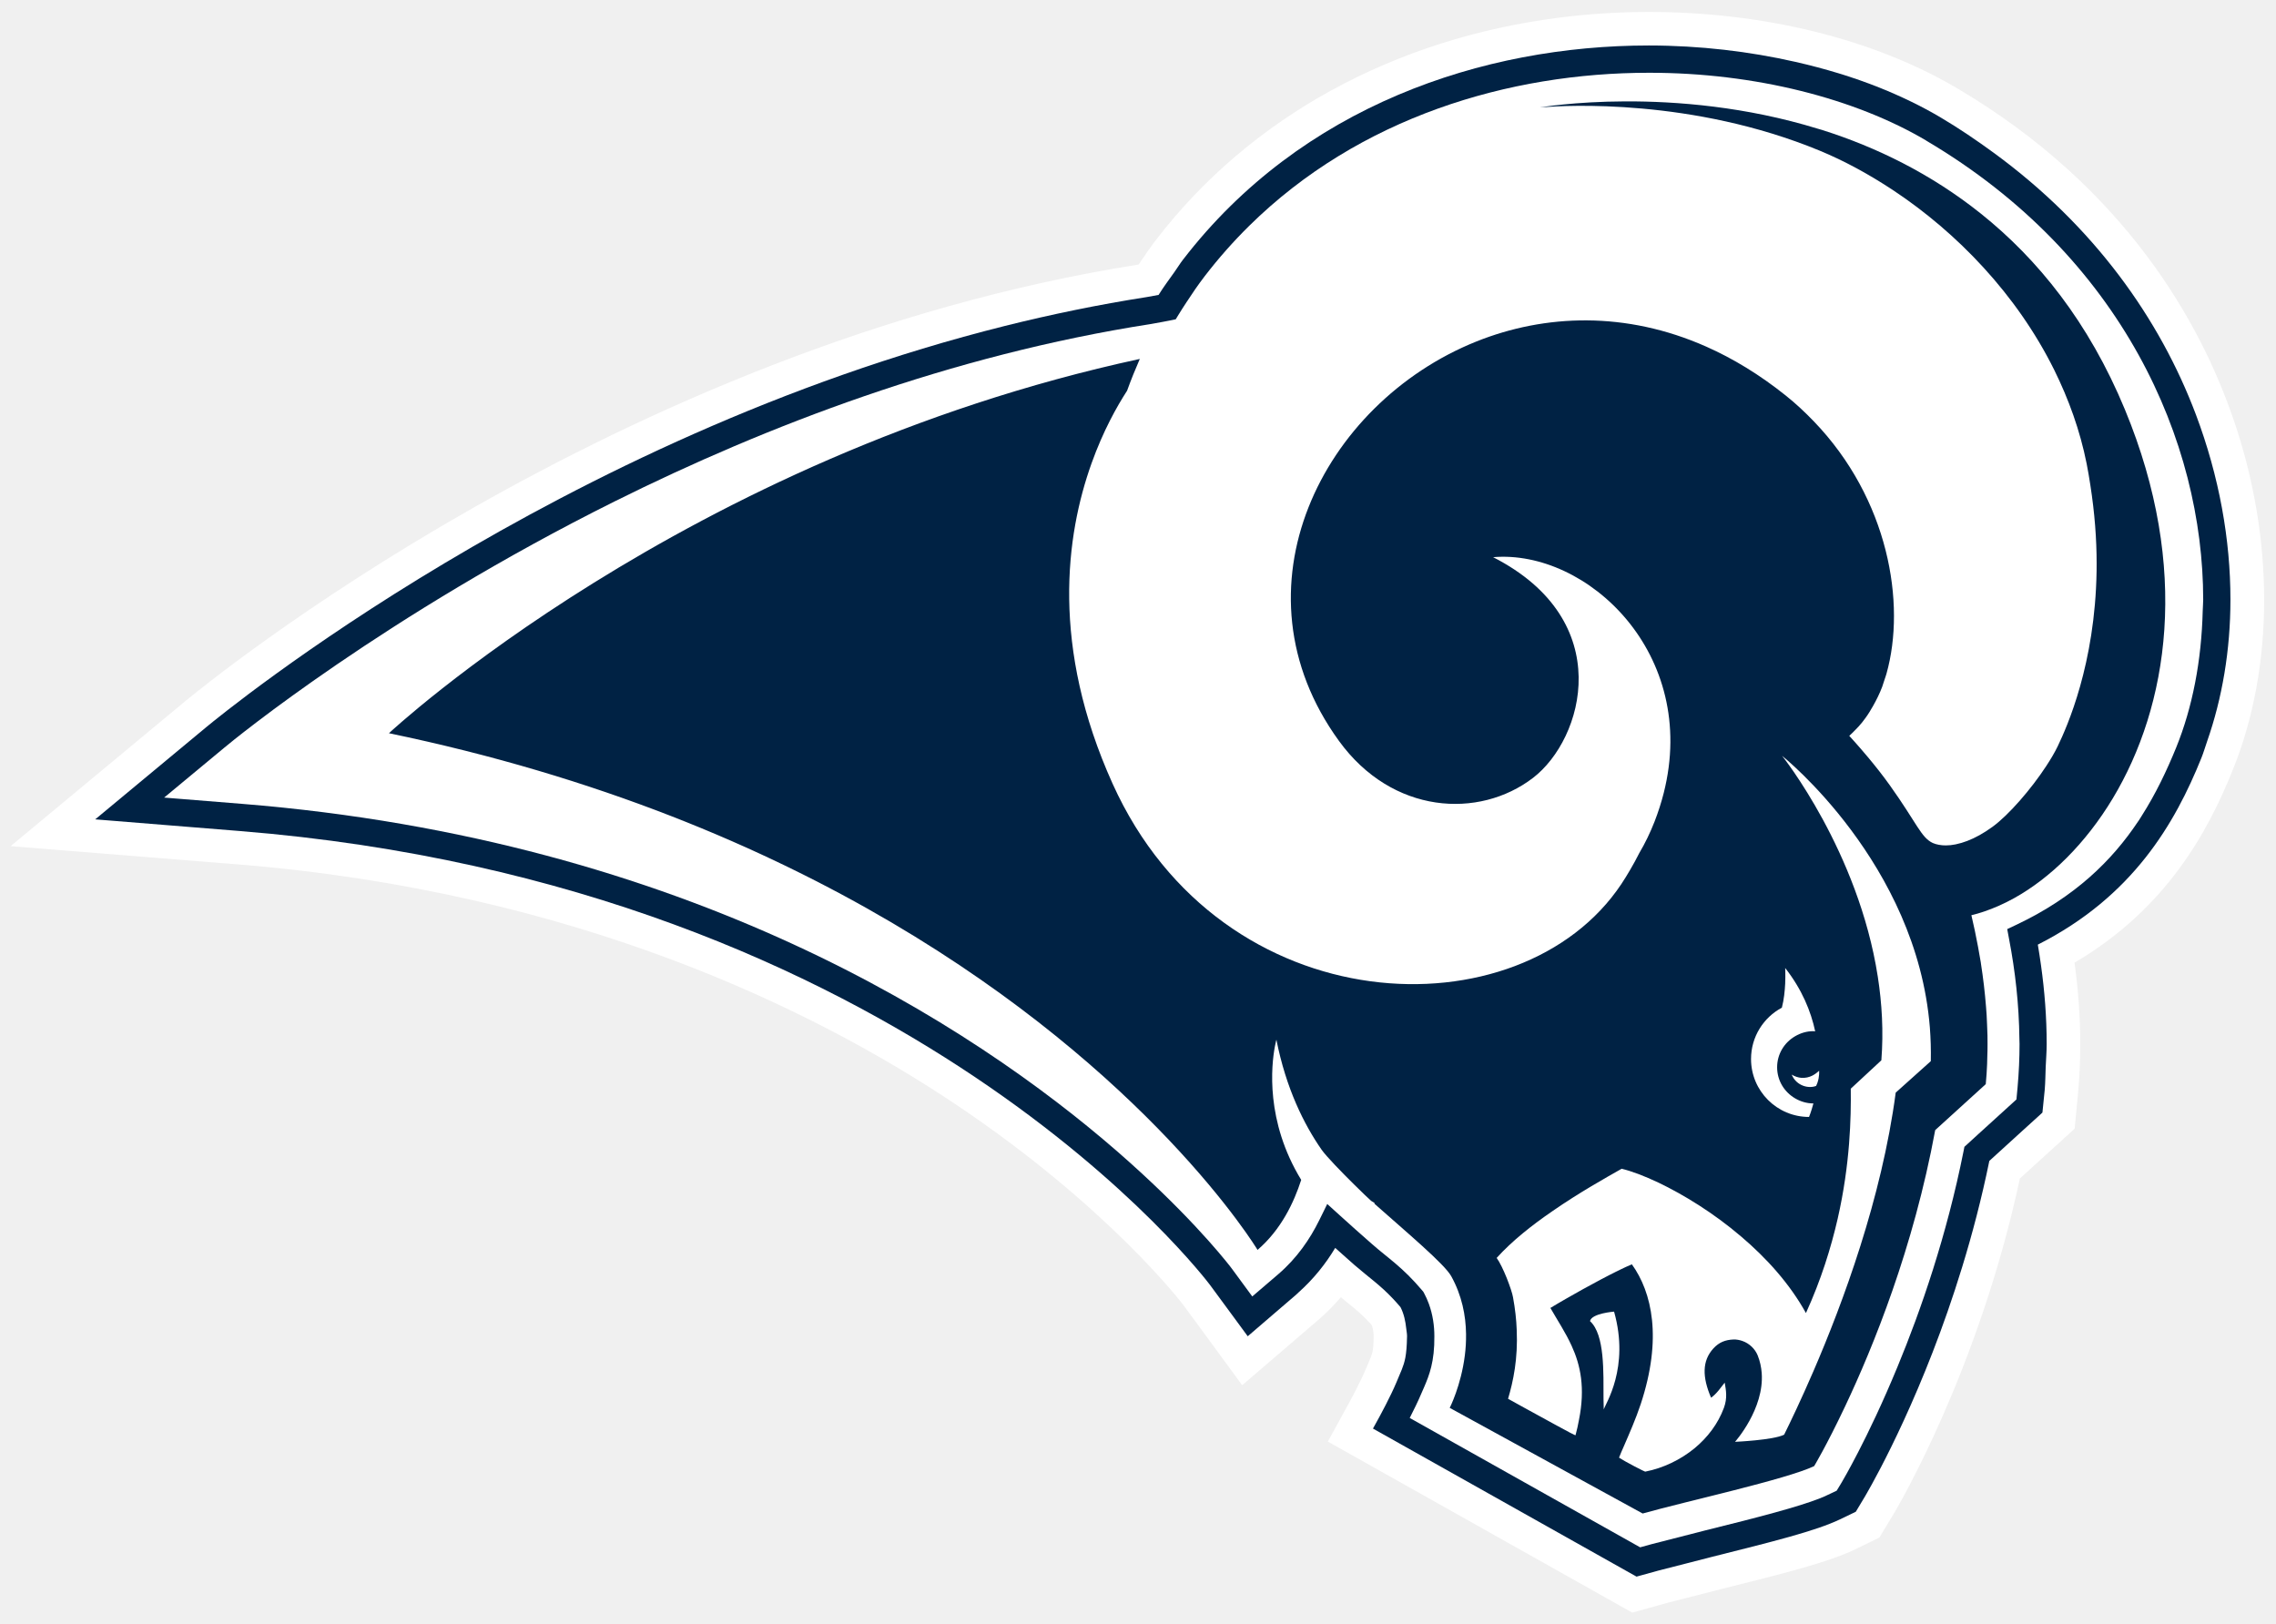
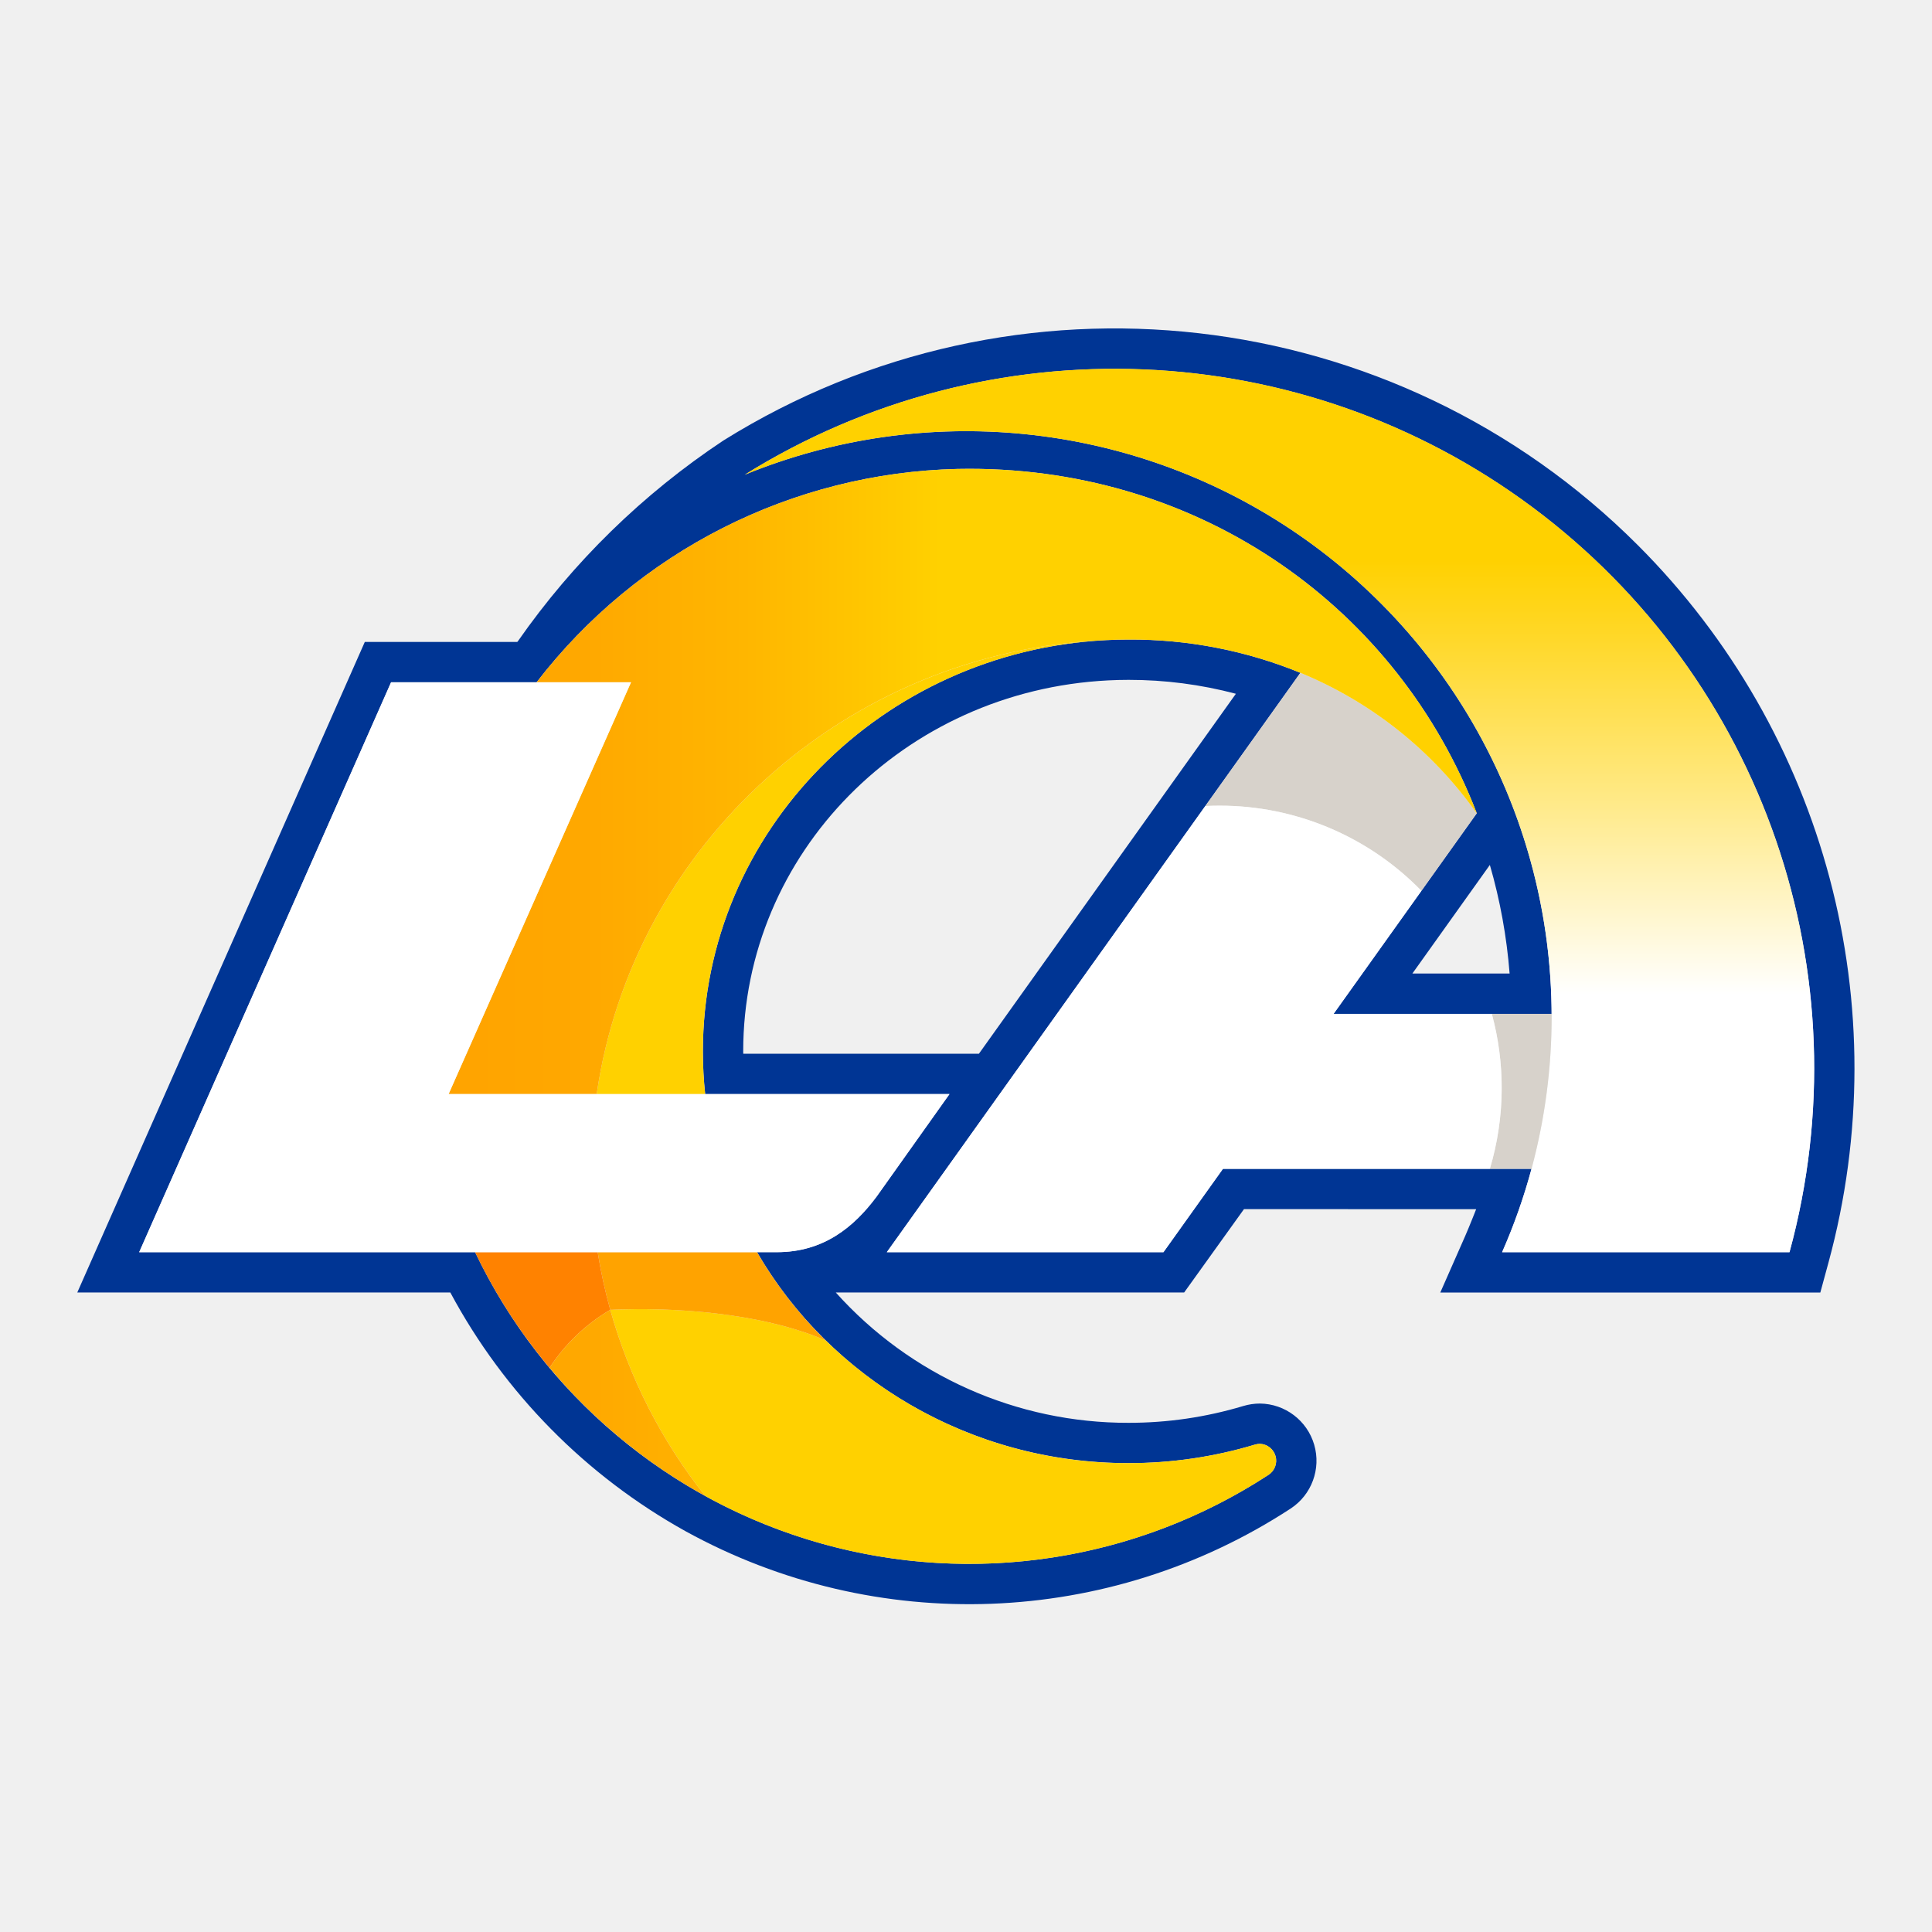
- <svg xmlns="http://www.w3.org/2000/svg" xml:space="preserve" height="136.89" viewBox="0 0 191.932 136.89" width="191.93" version="1.1">
-   <g transform="matrix(1.25 0 0 -1.25 -285.31 562.41)">
-     <g>
-       <path d="m378.93 421.62c-2.214 6.488-7.272 15.642-18.648 22.352-5.687 3.356-13.125 5.148-20.774 5.15-1.994 0-4.006-0.121-5.999-0.375-11.199-1.406-20.895-6.709-27.241-14.962-0.422-0.55-0.82-1.123-1.203-1.705-35.267-5.559-63.065-28.429-64.297-29.441l-11.804-9.799 15.292-1.228c22.805-1.839 38.919-9.811 48.418-16.162 10.405-6.957 15.396-13.558 15.406-13.569l1.944-2.648 2.025-2.764 5.118 4.391c0.55 0.471 1.063 0.991 1.54 1.547l0.42-0.349c0.624-0.503 1.077-0.878 1.658-1.523 0.084-0.226 0.131-0.47 0.134-0.759-0.019-1.123-0.077-1.121-0.383-1.876l-0.153-0.356c-0.17-0.414-0.436-0.946-0.653-1.373-0.11-0.212-0.207-0.398-0.277-0.533-0.037-0.065-0.065-0.12-0.084-0.156h0.003l-1.544-2.815 20.538-11.541 0.368 0.103c0.017 0.001 1.617 0.447 1.975 0.551 0.324 0.077 3.591 0.918 3.606 0.922 4.414 1.101 7.225 1.814 9.031 2.666l1.69 0.823 0.972 1.609c0.265 0.447 5.735 9.682 8.507 22.618 0.994 0.901 3.435 3.123 3.435 3.123l0.261 0.238 0.116 1.225 0.114 1.184c0.101 1.096 0.149 2.2 0.149 3.3 0 1.782-0.135 3.625-0.389 5.49 6.222 3.66 9.001 8.852 10.662 12.968 1.428 3.518 2.131 7.445 2.131 11.508 0 4.01-0.686 8.153-2.062 12.164" fill="#fff" />
-       <path d="m362.75 439.62c-1.147 0.837-2.338 1.65-3.621 2.407l0.003 0.001h-0.003c-1.25 0.736-2.613 1.396-4.064 1.979-1.777 0.713-3.694 1.293-5.702 1.749-3.11 0.706-6.44 1.101-9.873 1.104-11.213 0-23.459-4.084-31.437-14.456-0.204-0.263-0.375-0.55-0.568-0.82-0.367-0.513-0.742-1.019-1.075-1.553-0.356-0.069-0.63-0.119-0.797-0.145-3.257-0.509-6.449-1.169-9.563-1.946-30.097-7.522-52.744-26.134-53.846-27.037l-7.533-6.256h0.001l4.88-0.394 4.881-0.394c45.161-3.628 65.331-30.473 65.444-30.623l1.469-1.996 1.078-1.468 3.265 2.805c0.055 0.047 0.101 0.098 0.154 0.145 1.043 0.93 1.857 1.967 2.481 3.01l0.001 0.001c0.387-0.347 0.813-0.726 1.282-1.139 1.027-0.89 1.73-1.345 2.642-2.317 0.153-0.164 0.312-0.34 0.481-0.54 0.233-0.458 0.335-0.948 0.387-1.445 0.019-0.172 0.054-0.342 0.055-0.514v-0.002c0-0.025-0.001-0.045-0.003-0.072-0.01-0.609-0.05-1.039-0.114-1.384-0.117-0.6-0.317-0.964-0.598-1.653-0.394-0.947-1.148-2.327-1.148-2.329l-0.437-0.794 17.78-9.989 1.494 0.412 1.799 0.46 1.799 0.462c4.171 1.045 6.995 1.749 8.619 2.522l0.835 0.401 0.247 0.12 0.619 1.03c0.017 0.029 0.054 0.092 0.109 0.189 0.659 1.141 3.898 6.957 6.448 15.289 0.681 2.223 1.314 4.622 1.833 7.163 0.175 0.16 0.389 0.356 0.615 0.56 0.524 0.478 1.126 1.027 1.64 1.494 0.6 0.543 1.067 0.968 1.067 0.968l0.261 0.241 0.154 1.533c0.045 0.524 0.044 1.031 0.066 1.545 0.022 0.514 0.066 1.036 0.066 1.545 0 1.811-0.142 3.587-0.38 5.292-0.066 0.477-0.138 0.95-0.218 1.414 6.415 3.242 9.264 8.194 11.037 12.6 0.146 0.361 0.256 0.748 0.387 1.121 1.012 2.897 1.571 6.134 1.571 9.562 0.001 4.022-0.751 8.291-2.334 12.49-2.427 6.436-6.851 12.693-13.638 17.653" fill="#024" />
-       <path d="m358.2 440.44-0.001 0.004c-4.787 2.83-11.543 4.58-18.706 4.575-9.445 0-19.544-3.005-26.971-10.328-1.06-1.046-2.068-2.181-3.009-3.407-0.431-0.562-0.835-1.152-1.224-1.752-0.174-0.267-0.35-0.531-0.514-0.804l-0.21-0.343-0.198-0.041-0.2-0.04c-0.175-0.034-0.31-0.061-0.458-0.088-0.331-0.065-0.619-0.117-0.806-0.147-13.532-2.102-25.981-6.888-36.159-11.955-15.493-7.712-25.707-16.077-26.357-16.625l-4.065-3.373 5.257-0.423c30.071-2.422 49.28-14.966 59.033-23.441 0.015-0.012 0.032-0.025 0.045-0.039 0.549-0.477 1.056-0.935 1.545-1.383 4.057-3.726 6.069-6.383 6.157-6.506l1.371-1.866 1.762 1.509c1.258 1.083 2.131 2.365 2.757 3.635l0.269 0.546 0.269 0.549 0.908-0.822c0.607-0.555 1.298-1.165 2.13-1.897 1.063-0.936 2.033-1.529 3.384-3.132l0.061-0.074 0.044-0.079c0.13-0.241 0.24-0.487 0.329-0.733 0.269-0.737 0.371-1.487 0.371-2.183v-0.001c0.018-1.712-0.342-2.634-0.702-3.464-0.051-0.117-0.102-0.234-0.154-0.351-0.234-0.565-0.554-1.203-0.806-1.701l15.545-8.728 0.777 0.214 3.624 0.929c3.631 0.897 6.269 1.587 7.722 2.161 0.207 0.081 0.39 0.161 0.549 0.24l0.586 0.276 0.336 0.555c0.054 0.09 0.478 0.813 1.111 2.04 0.696 1.345 1.644 3.311 2.659 5.77 1.584 3.829 3.315 8.838 4.454 14.542l0.058 0.295 0.223 0.203c0.174 0.159 0.414 0.379 0.682 0.624 0.868 0.794 2.076 1.89 2.605 2.368l0.077 0.823c0.087 0.981 0.132 1.955 0.132 2.918 0 0.12-0.008 0.237-0.01 0.357-0.025 2.31-0.283 4.576-0.691 6.696l-0.13 0.7 0.642 0.303c3.927 1.865 6.425 4.318 8.183 6.954 0.019 0.026 0.037 0.054 0.057 0.08 0.062 0.094 0.117 0.189 0.178 0.283 0.966 1.514 1.705 3.078 2.336 4.623 1.1 2.708 1.712 5.87 1.793 9.236 0.006 0.255 0.032 0.499 0.032 0.755v0.001c-0.004 10.62-5.42 23.132-18.684 30.961" fill="#fff" />
-       <path d="m361.89 435.51c-3.384 2.706-7.072 4.492-10.673 5.635-0.014 0.004-0.029 0.011-0.044 0.015-0.097 0.03-0.193 0.055-0.289 0.084-9.73 2.991-18.666 1.449-18.747 1.435 0.004 0 0.018 0 0.052 0.003 0.039 0.003 0.095 0.008 0.171 0.015 1.479 0.117 10.058 0.616 18.649-2.933 1.65-0.681 3.34-1.598 4.999-2.699 4.265-2.837 8.292-6.99 10.818-12.083 0.98-1.981 1.746-4.095 2.193-6.336 0.098-0.488 0.174-0.962 0.248-1.435 0.296-1.888 0.426-3.662 0.426-5.298v-0.004l-0.003-0.509c-0.098-6.279-1.989-10.5-2.624-11.824-0.196-0.409-0.466-0.864-0.772-1.331-1.027-1.569-2.529-3.304-3.631-4.105-0.295-0.215-0.583-0.398-0.864-0.555-0.573-0.321-1.114-0.521-1.598-0.62-0.003-0.003-0.007-0.004-0.011-0.004-0.241-0.05-0.469-0.072-0.68-0.072-0.163 0-0.314 0.014-0.456 0.041h-0.004c-0.145 0.025-0.281 0.068-0.407 0.12-0.795 0.369-1.067 1.323-2.895 3.887-0.48 0.675-1.006 1.334-1.471 1.891-0.711 0.85-1.272 1.453-1.272 1.453 0.152 0.138 0.287 0.274 0.426 0.419h0.001c0.01 0.012 0.022 0.022 0.033 0.035l0.037 0.036c0.017 0.015 0.029 0.032 0.043 0.048 0.03 0.03 0.061 0.063 0.091 0.094 0.168 0.179 0.323 0.383 0.476 0.593 0.179 0.243 0.338 0.511 0.493 0.783 0.233 0.411 0.448 0.842 0.627 1.316 0.008 0.033 0.025 0.061 0.029 0.091 0.048 0.127 0.086 0.261 0.128 0.391 0.043 0.13 0.091 0.258 0.128 0.393 1.33 4.737 0.141 11.788-4.91 17.028-0.58 0.601-1.198 1.184-1.883 1.731-1.767 1.414-3.567 2.505-5.373 3.305-5.417 2.401-10.868 2.2-15.507 0.342-10.407-4.176-16.703-16.703-9.268-26.943 3.598-4.966 9.456-5.285 13.093-2.498 3.412 2.613 5.697 10.609-2.691 14.891 6.319 0.535 13.9-6.494 11.507-15.922-0.16-0.629-0.364-1.267-0.615-1.916-0.296-0.755-0.641-1.468-1.031-2.125-0.189-0.378-0.397-0.757-0.619-1.136-0.183-0.314-0.375-0.627-0.582-0.941-6.783-10.21-26.958-9.567-34.328 6.751-4.178 9.252-3.162 16.761-1.424 21.62 0.79 2.209 1.73 3.87 2.398 4.9 0.261 0.724 0.551 1.44 0.859 2.145-30.735-6.644-50.631-25.23-50.656-25.253 28.222-5.859 44.64-19.042 52.592-27.413 4.156-4.376 5.999-7.434 6.006-7.447 1.595 1.369 2.458 3.209 2.946 4.724-2.423 3.966-2.014 7.731-1.775 9.004 0.055 0.294 0.101 0.455 0.101 0.455 0.652-3.287 1.854-5.704 3.053-7.428 0.318-0.451 1.363-1.526 2.216-2.368 0.511-0.507 0.955-0.929 1.129-1.083 0.138-0.09 0.218-0.131 0.218-0.131l0.007-0.065c2.156-1.913 4.717-4.061 5.17-4.879 0.722-1.3 0.986-2.655 1.002-3.904 0.007-0.5-0.023-0.983-0.081-1.438-0.256-2.046-1.017-3.538-1.021-3.545l13.017-7.128c2.901 0.819 9.695 2.302 11.57 3.199 0 0 0.204 0.339 0.549 0.977 0.372 0.686 0.915 1.734 1.542 3.061 1.897 4.008 4.612 10.687 6.074 18.63l0.001 0.001 3.41 3.101c0.044 0.455 0.073 0.91 0.092 1.365v0.011c0.006 0.152 0.008 0.305 0.011 0.454 0.014 0.287 0.017 0.579 0.017 0.867v0.017c0 0.19-0.003 0.378-0.004 0.568-0.006 0.249-0.015 0.498-0.028 0.747-0.01 0.211-0.015 0.429-0.029 0.635-0.008 0.187-0.029 0.372-0.041 0.557-0.077 0.983-0.193 1.95-0.339 2.889-0.008 0.04-0.015 0.072-0.015 0.112-0.058 0.358-0.121 0.714-0.189 1.065-0.136 0.718-0.28 1.425-0.444 2.109v0.002c0.28 0.068 0.56 0.145 0.841 0.243 0.68 0.229 1.359 0.529 2.039 0.906 2.441 1.355 4.816 3.669 6.662 6.739 3.719 6.189 5.275 15.46 0.816 26.226-2.444 5.906-5.882 10.153-9.715 13.219" fill="#024" />
-       <path d="m150.29 63.754v0.002 0.004c0.01 0.012 6.42 8.032 8.06 18.615 0.35 2.254 0.49 4.616 0.3 7.049l-1.7 1.578-0.88 0.816c0.03 2.445-0.05 6.335-1.1 10.952-0.57 2.48-1.4 5.16-2.68 7.97-1.37-2.48-3.34-4.65-5.46-6.45-2.34-2-4.87-3.54-6.96-4.542-1.23-0.584-2.31-0.985-3.12-1.178-1.33 0.755-3.58 2.01-5.83 3.57-1.71 1.17-3.41 2.51-4.71 3.95 0.26 0.36 0.58 1.03 0.85 1.7 0.26 0.66 0.48 1.31 0.53 1.63 0.18 0.98 0.28 1.89 0.31 2.74 0.11 2.43-0.29 4.33-0.73 5.81 0.01 0 2.26 1.26 3.93 2.16 1 0.55 1.79 0.97 1.76 0.91 0.13-0.46 0.21-0.87 0.29-1.29 0.54-2.69 0.13-4.62-0.62-6.25-0.52-1.14-1.19-2.14-1.79-3.19 0.34-0.21 0.79-0.47 1.29-0.76 1.77-1.02 4.26-2.37 5.58-2.92 1.7 2.36 2.58 6.24 0.75 11.78-0.41 1.24-0.97 2.51-1.42 3.55-0.15 0.35-0.3 0.67-0.41 0.97 0 0 0.03 0.03 0.07 0.05 0.34 0.23 2.17 1.2 2.15 1.13h0.01c1.51-0.3 2.94-0.99 4.13-1.96 1.1-0.91 1.98-2.06 2.48-3.41 0.31-0.84 0.18-1.48 0.07-2.13-0.14 0.18-0.32 0.42-0.51 0.65s-0.41 0.46-0.64 0.62c-0.75-1.74-0.76-3.11 0.19-4.15 0.49-0.54 1.03-0.73 1.69-0.76 0.27-0.01 0.51 0.04 0.75 0.12 0.61 0.21 1.08 0.68 1.3 1.22 0.2 0.5 0.3 0.99 0.34 1.48 0.23 3.04-2.25 5.81-2.25 5.81s3.22-0.14 4.14-0.6c0.55-1.11 1.44-2.97 2.46-5.33 2.49-5.76 5.77-14.6 6.95-23.52l2.96-2.654c0.02-0.966-0.01-1.913-0.08-2.838-1.11-13.865-12.45-22.904-12.45-22.904zm0.25 17.885v0.002c0 0.001 0.03 0.556 0 1.306-0.03 0.61-0.1 1.347-0.28 2.039-1.54 0.82-2.6 2.449-2.6 4.328 0 2.7 2.19 4.887 4.89 4.887 0 0 0.18-0.42 0.37-1.14h-0.01c-0.56 0-1.08-0.163-1.53-0.426-0.91-0.529-1.52-1.498-1.52-2.623 0-1.124 0.61-2.09 1.52-2.619 0.45-0.264 0.97-0.426 1.53-0.426 0 0 0.01 0.001 0.01 0.002 0.05 0 0.1 0.006 0.15 0.011-0.18-0.844-0.46-1.729-0.87-2.628-0.41-0.896-0.95-1.807-1.66-2.713zm2.86 8.666s-0.03 0.025-0.07 0.064c-0.09 0.081-0.27 0.229-0.51 0.352-0.25 0.12-0.57 0.214-0.94 0.179-0.24-0.022-0.51-0.102-0.79-0.269 0.4 0.97 1.45 1.201 2.06 0.951 0.04-0.079 0.07-0.157 0.1-0.236 0.2-0.56 0.15-1.041 0.15-1.041zm-37.49 11.145l0.01 0.08-0.01-0.08zm20.2 9.17s-1.89 0.14-2.03 0.8c1.26 1.14 1.13 4.34 1.14 6.57 0 0.32 0.01 0.61 0.02 0.88 0.12-0.45 2.21-3.5 0.87-8.25z" transform="matrix(.8 0 0 -.8 228.25 449.93)" fill="#fff" />
+ <svg xmlns="http://www.w3.org/2000/svg" width="500" height="500" viewBox="0 0 500 500">
+   <defs>
+     <linearGradient id="primaryroyalbluekeyline-a" x1="49.997%" x2="49.997%" y1="-.001%" y2="100%">
+       <stop offset="21.7%" stop-color="#FFD100" />
+       <stop offset="29.6%" stop-color="#FFD724" />
+       <stop offset="47.4%" stop-color="#FFE87F" />
+       <stop offset="70.7%" stop-color="#FFF" />
+     </linearGradient>
+     <linearGradient id="primaryroyalbluekeyline-b" x1="0%" x2="100%" y1="50%" y2="50%">
+       <stop offset="0%" stop-color="#FFA300" />
+       <stop offset="13.4%" stop-color="#FFA800" />
+       <stop offset="28.9%" stop-color="#FFB600" />
+       <stop offset="45.3%" stop-color="#FFCD00" />
+       <stop offset="47.8%" stop-color="#FFD100" />
+     </linearGradient>
+   </defs>
+   <g fill="none" fill-rule="evenodd">
+     <polygon points="0 0 500 0 500 500 0 500" />
+     <g transform="translate(20 84.996)">
+       <path fill="#003594" fill-rule="nonzero" d="M403.853,56.08 C340.883,-6.911 242.782,-18.134 167.213,29.007 L167.213,29.007 C146.38,42.828 128.337,60.451 114.029,80.953 C113.979,81.013 113.927,81.072 113.875,81.132 L74.414,81.132 L1.04591891e-13,249.501 L96.542,249.501 C110.503,275.526 131.657,296.984 157.48,311.316 C206.737,338.424 266.93,336.158 314.011,305.425 C319.459,301.858 321.936,295.15 320.114,288.898 C318.291,282.646 312.597,278.32 306.086,278.239 C304.613,278.241 303.149,278.458 301.739,278.885 C292.116,281.775 282.122,283.238 272.075,283.228 C243.165,283.297 215.6,271.027 196.303,249.501 L286.456,249.501 L301.939,227.928 L362.033,227.934 C362.033,227.934 360.203,232.584 359.199,234.86 L352.747,249.507 L451.1,249.507 L453.194,241.811 C471.259,175.532 452.43,104.654 403.853,56.08 Z M443.122,239.069 L368.748,239.069 C371.83,232.08 374.376,224.867 376.363,217.491 L296.501,217.491 L281.1,239.069 L209.509,239.069 L316.544,89.126 L316.531,89.121 C302.424,83.356 287.318,80.432 272.078,80.517 C270.133,80.517 268.201,80.566 266.282,80.665 C208.216,83.591 161.909,130.207 161.909,187.087 C161.908,190.782 162.105,194.475 162.497,198.149 L225.726,198.149 L206.898,224.641 C200.957,232.63 193.081,239.062 181.076,239.062 L175.922,239.062 C194.799,271.614 230.829,293.655 272.082,293.655 C283.149,293.666 294.158,292.054 304.756,288.87 C305.188,288.737 305.636,288.668 306.088,288.665 C307.985,288.743 309.614,290.038 310.119,291.867 C310.624,293.697 309.889,295.644 308.301,296.684 C274.087,319.02 231.897,325.501 192.556,314.463 C153.215,303.425 120.554,275.943 102.953,239.069 L16.022,239.069 L81.211,91.574 L118.878,91.574 C144.976,57.663 185.008,37.371 227.787,36.365 C228.811,36.344 229.846,36.333 230.87,36.333 C291.155,36.333 341.719,72.405 362.191,125.471 L325.125,177.401 L381.562,177.401 C381.332,127.051 356.102,80.106 314.239,52.131 C272.375,24.156 219.348,18.807 172.741,37.859 C235.937,-1.532 316.809,1.8 376.549,46.257 C436.29,90.714 462.706,167.223 443.122,239.069 Z M233.341,187.713 L172.356,187.713 C172.356,187.508 172.341,187.298 172.341,187.089 C172.341,135.925 213.833,93.755 266.811,91.087 C268.575,90.997 270.346,90.952 272.074,90.952 C281.448,90.942 290.784,92.151 299.846,94.55 L233.341,187.713 Z M365.575,138.849 C368.23,148.018 369.943,157.435 370.686,166.953 L345.522,166.953 L365.575,138.849 Z" />
+       <path fill="url(#primaryroyalbluekeyline-a)" fill-rule="nonzero" d="M172.741,37.859 C229.892,14.497 295.502,28.153 338.584,72.379 C381.666,116.605 393.599,182.55 368.748,239.069 L443.122,239.069 C462.725,167.219 436.314,90.696 376.566,46.234 C316.819,1.772 235.935,-1.552 172.741,37.859" />
+       <path fill="#D7D2CB" fill-rule="nonzero" d="M362.175,125.491 L347.859,145.553 C334.133,131.442 315.279,123.49 295.593,123.51 C294.364,123.51 293.145,123.541 291.936,123.603 L316.543,89.126 C334.894,96.675 350.721,109.287 362.175,125.491 Z M376.363,217.492 C379.824,204.626 381.572,191.359 381.562,178.035 C381.562,177.822 381.562,177.608 381.562,177.393 L366.086,177.393 C369.652,190.546 369.475,204.434 365.574,217.491 L376.363,217.492 Z" />
+       <path fill="#FFD100" fill-rule="nonzero" d="M308.296,296.693 C264.448,325.31 208.395,327.42 162.52,302.179 L162.52,302.179 C151.199,287.909 142.841,271.522 137.938,253.979 C153.78,253.242 176.723,254.611 193.681,261.9 C214.64,282.355 242.793,293.762 272.079,293.664 C283.146,293.675 294.154,292.063 304.753,288.879 C305.185,288.746 305.633,288.677 306.085,288.674 C307.981,288.753 309.609,290.048 310.114,291.877 C310.618,293.707 309.884,295.653 308.296,296.693 Z M162.491,198.158 C162.098,194.484 161.901,190.791 161.901,187.096 C161.901,130.211 208.213,83.595 266.28,80.674 C198.959,83.413 143.828,133.589 134.419,198.164 L162.491,198.158 Z" />
+       <path fill="#FFA300" fill-rule="nonzero" d="M175.914,239.069 L134.681,239.069 C135.482,244.097 136.568,249.076 137.933,253.981 L137.933,253.981 C153.776,253.244 176.718,254.613 193.677,261.902 C186.756,255.125 180.781,247.445 175.914,239.069 Z" />
+       <path fill="#FF8200" fill-rule="nonzero" d="M102.953,239.069 C108.094,249.816 114.569,259.872 122.224,269.001 C126.223,262.842 131.601,257.699 137.933,253.981 C136.568,249.076 135.482,244.097 134.681,239.069 L102.953,239.069 Z" />
+       <path fill="url(#primaryroyalbluekeyline-b)" fill-rule="nonzero" d="M316.531,89.121 C302.424,83.356 287.318,80.432 272.078,80.517 C270.133,80.517 268.201,80.566 266.282,80.665 C198.963,83.404 143.831,133.58 134.422,198.155 L96.091,198.155 L143.306,91.574 L118.878,91.574 C144.976,57.663 185.008,37.371 227.787,36.365 C228.811,36.344 229.846,36.333 230.87,36.333 C291.155,36.333 341.72,72.405 362.192,125.471 L362.176,125.494 C350.72,109.285 334.889,96.669 316.531,89.121 Z M137.933,253.978 L137.933,253.978 C131.601,257.696 126.223,262.839 122.224,268.998 C133.496,282.447 147.157,293.696 162.518,302.178 C151.197,287.908 142.839,271.521 137.935,253.978 L137.933,253.978 Z" />
+       <path fill="#FFF" fill-rule="nonzero" d="M368.635,196.547 C368.635,203.64 367.605,210.696 365.575,217.492 L296.501,217.492 L281.1,239.069 L209.509,239.069 L291.936,123.601 C293.148,123.541 294.367,123.51 295.593,123.508 C315.279,123.488 334.133,131.439 347.859,145.551 L325.125,177.397 L366.084,177.397 C367.777,183.64 368.635,190.079 368.635,196.547 L368.635,196.547 Z M81.211,91.574 L16.022,239.069 L181.069,239.069 C193.074,239.069 200.954,232.641 206.89,224.647 L225.719,198.156 L96.091,198.156 L143.306,91.574 L81.211,91.574 Z" />
    </g>
  </g>
</svg>
